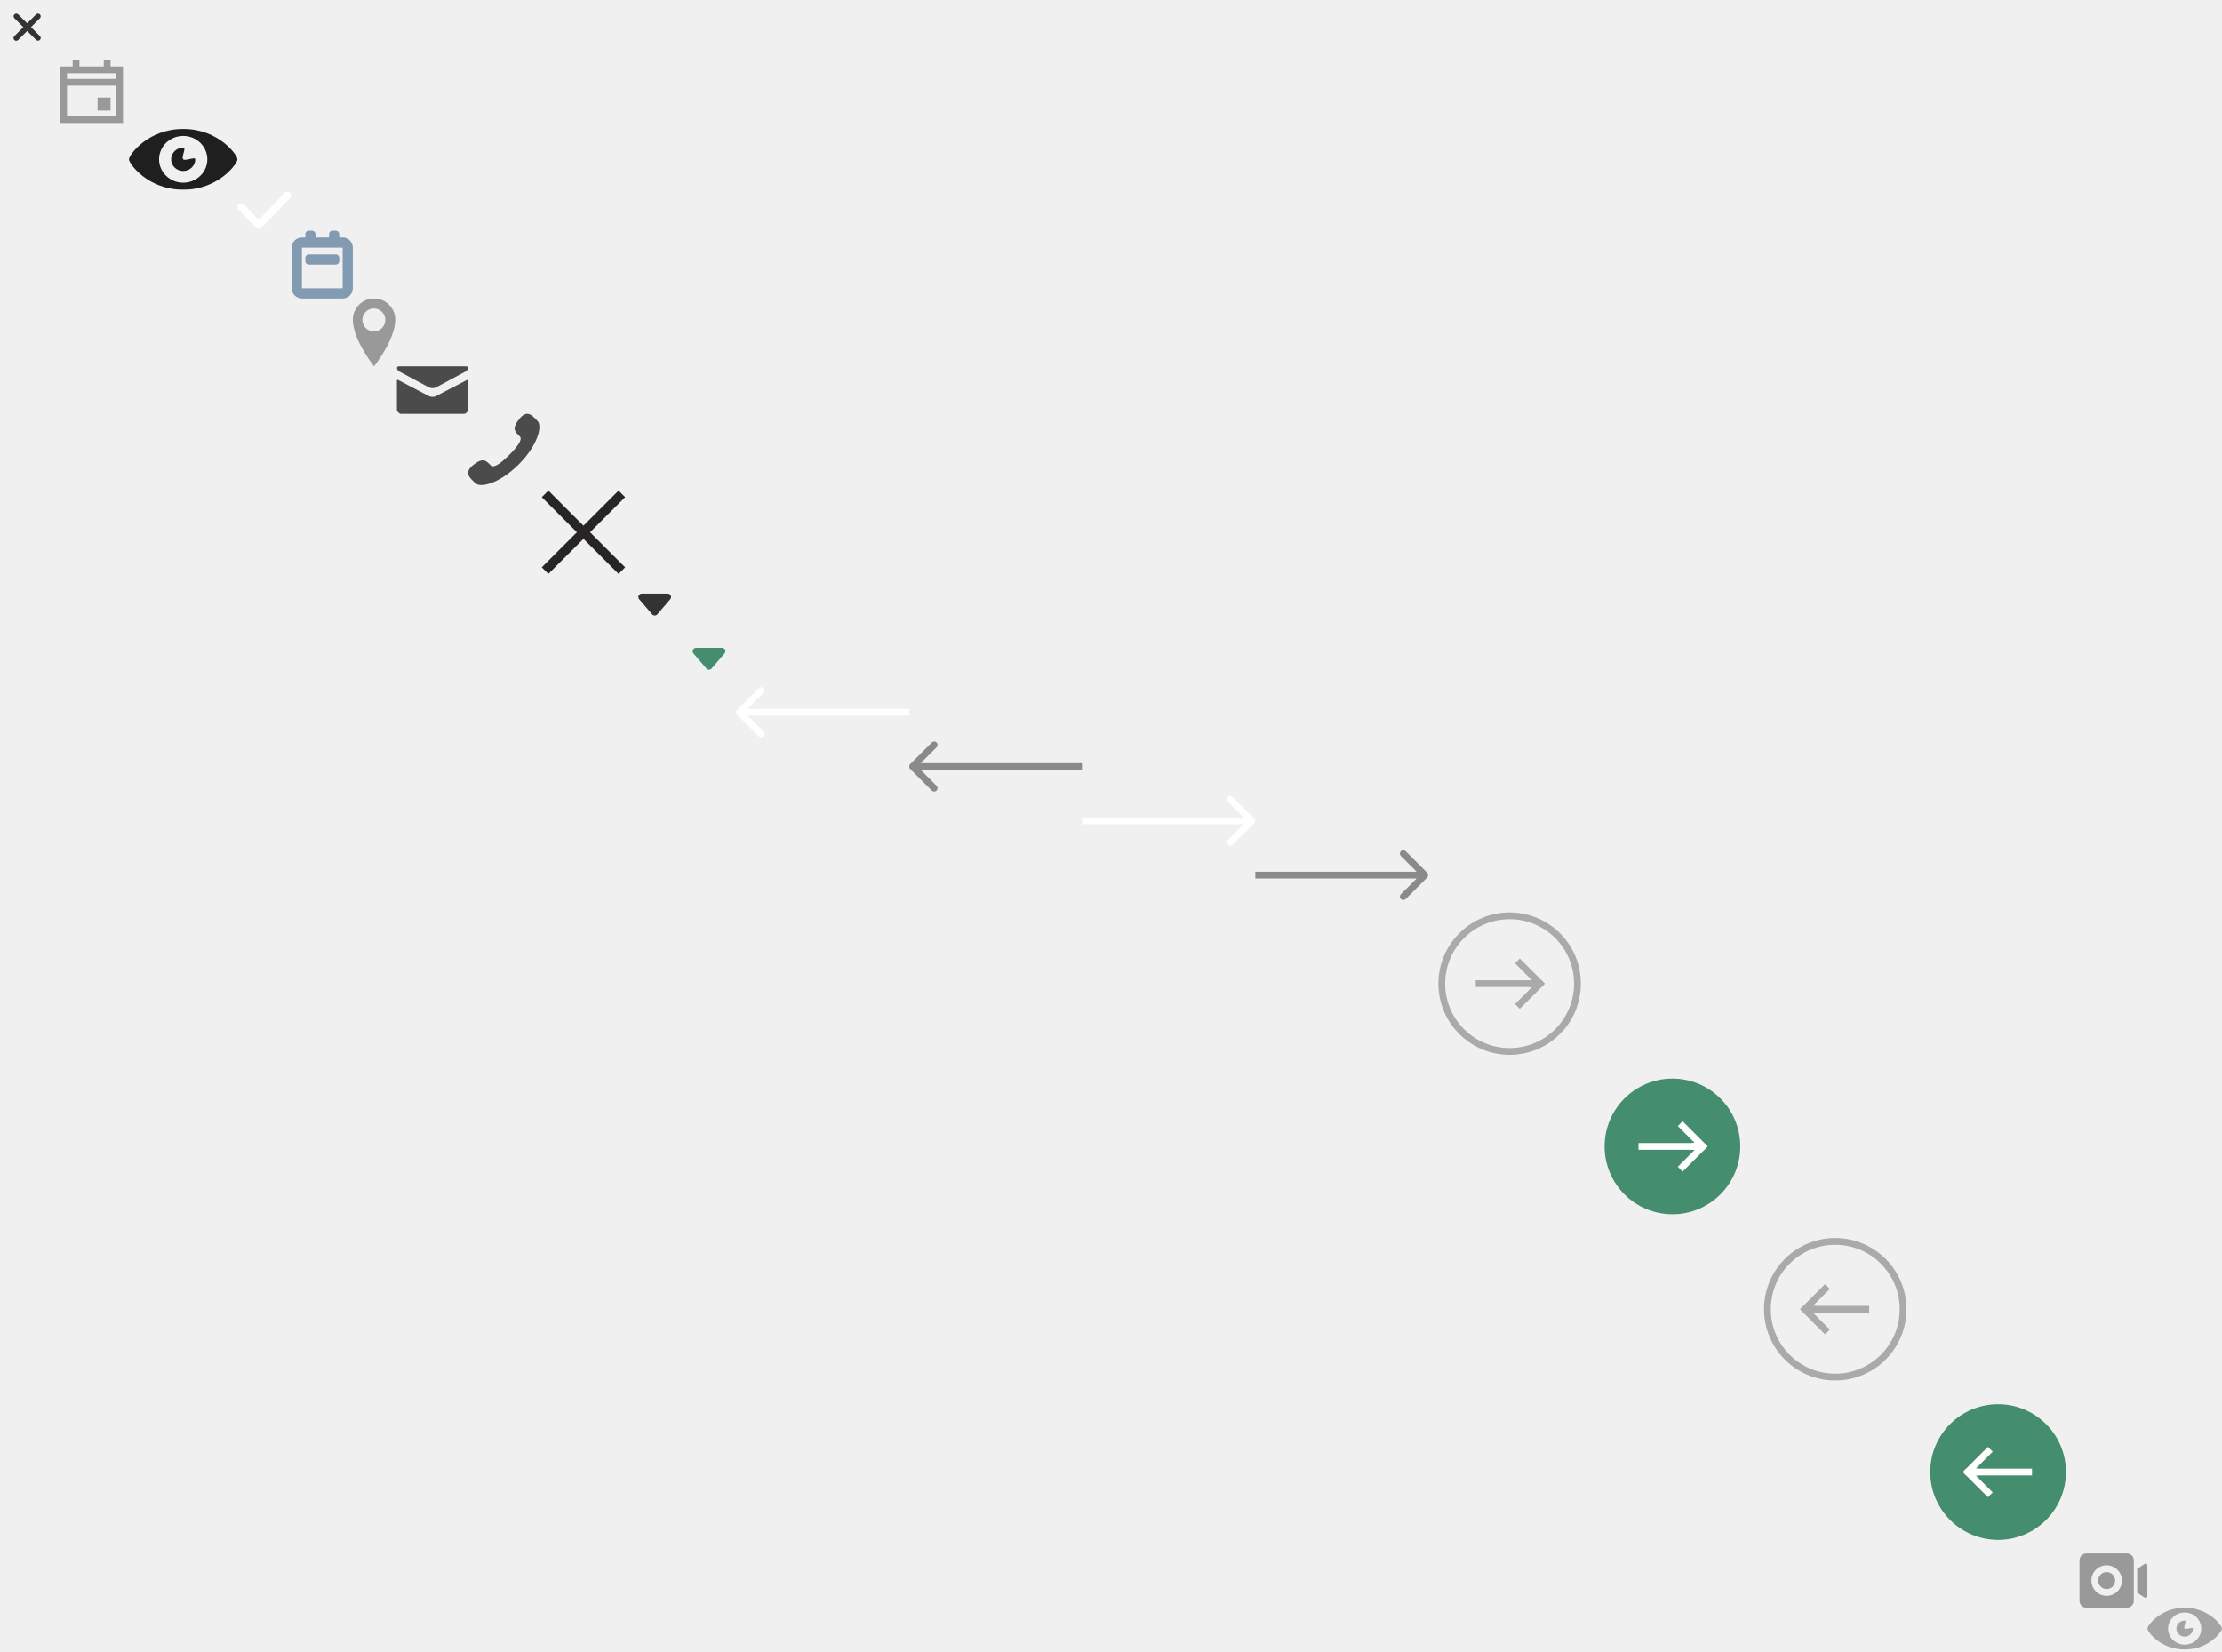
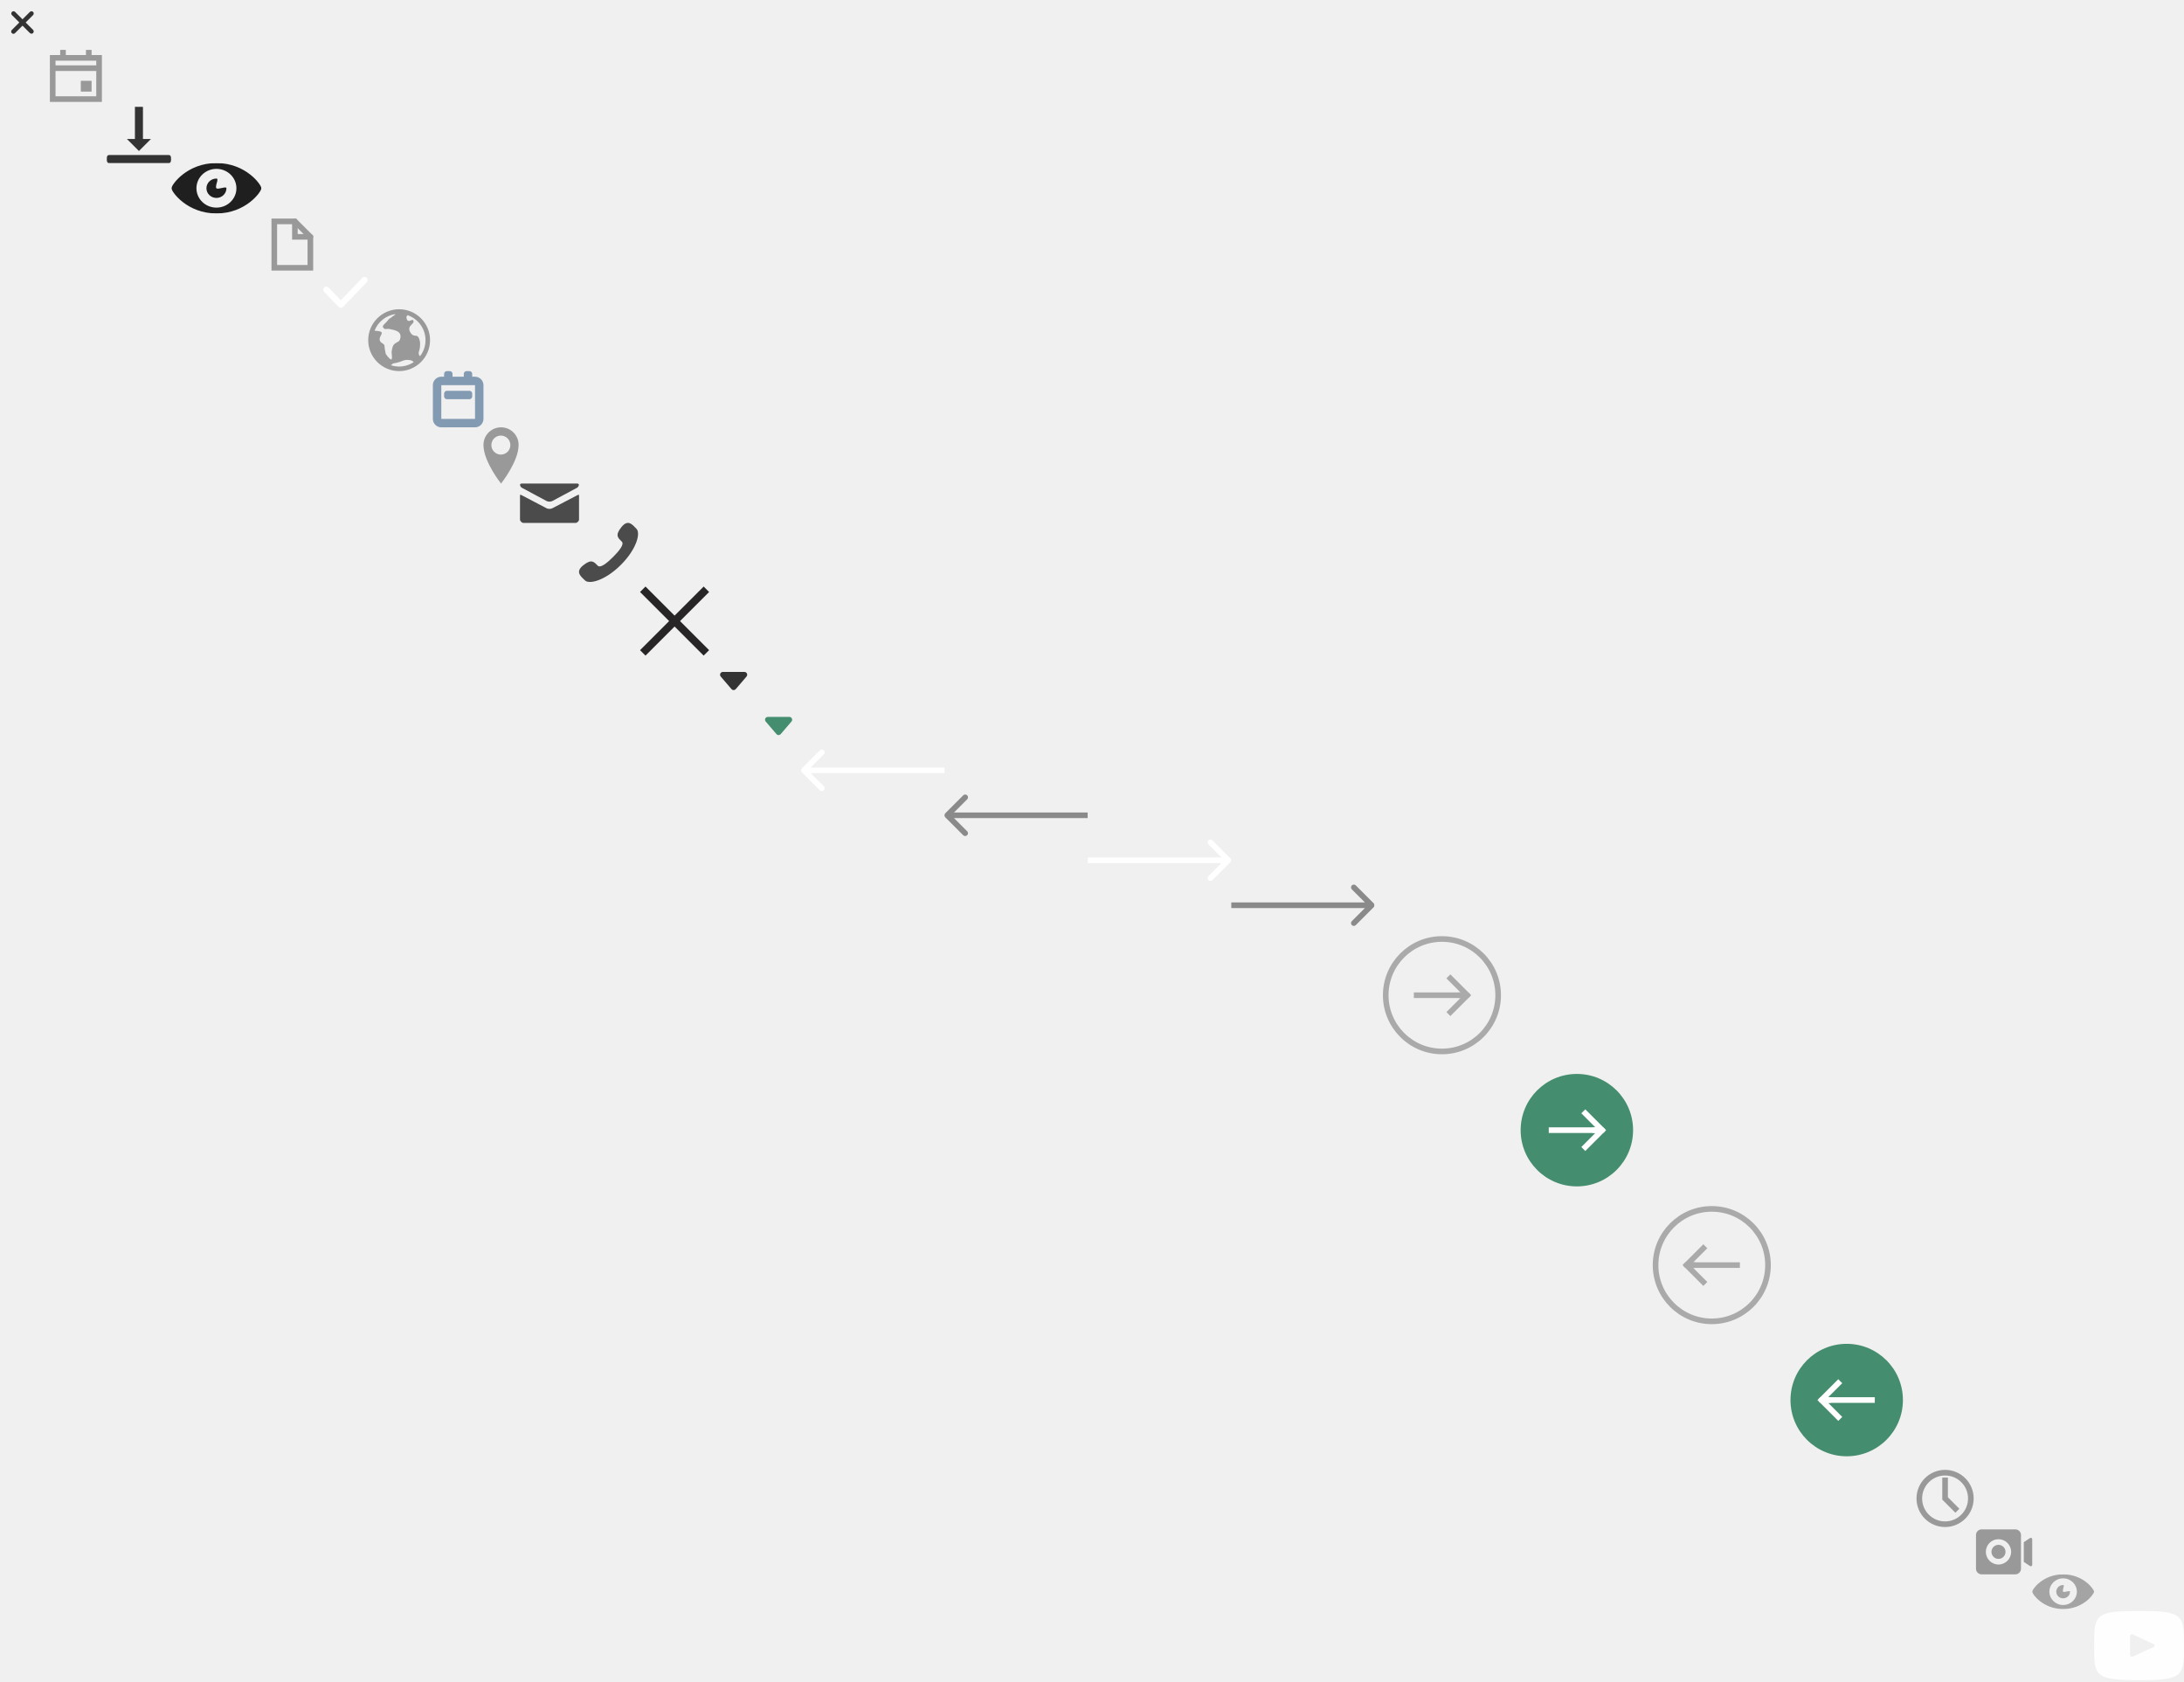
- <svg xmlns="http://www.w3.org/2000/svg" width="655" height="487" viewBox="0 0 655 487">
+ <svg xmlns="http://www.w3.org/2000/svg" width="777" height="598" viewBox="0 0 777 598">
  <svg width="16" height="16" fill="none" viewBox="0 0 16 16" id="cross">
    <path d="M11.766 4.234a.8.8 0 00-1.13 0L8.005 6.865 5.374 4.234a.799.799 0 00-1.13 1.13l2.631 2.631-2.631 2.631a.8.8 0 101.13 1.13l2.631-2.631 2.631 2.631a.799.799 0 001.13-1.13L9.135 7.995l2.631-2.631a.8.8 0 000-1.13z" fill="#333" />
  </svg>
  <svg width="22" height="22" fill="none" viewBox="0 0 22 22" id="date" x="16" y="16">
    <path d="M2.75 4.583h16.5V19.25H2.75V4.583zm16.5 3.667H2.75m3.667-3.667V2.75m9.167 1.833V2.75" stroke="#999" stroke-width="2" stroke-linecap="square" />
    <path d="M15.583 13.75H13.75v1.833h1.833V13.75z" stroke="#999" stroke-width="2" stroke-linecap="square" />
  </svg>
-   <svg width="32" height="18" fill="none" viewBox="0 0 32 18" id="eye" x="38" y="38">
+   <svg width="23" height="20" fill="none" viewBox="0 0 23 20" id="download" x="38" y="38">
+     <path d="M15.714 11.429h-2.857V0H10v11.429H7.143l4.286 4.285 4.285-4.285zM22 17.143H.857C.07 17.143 0 17.78 0 18.57 0 19.361.069 20 .857 20H22c.789 0 .857-.639.857-1.429s-.068-1.428-.857-1.428z" fill="#333" />
+   </svg>
+   <svg width="32" height="18" fill="none" viewBox="0 0 32 18" id="eye" x="61" y="58">
    <path opacity=".87" d="M16 0C5.502 0 0 7.731 0 8.96c0 1.226 5.502 8.96 16 8.96 10.496 0 16-7.734 16-8.96C32 7.731 26.496 0 16 0zm0 15.851c-3.928 0-7.112-3.085-7.112-6.891S12.072 2.066 16 2.066s7.11 3.088 7.11 6.894-3.182 6.891-7.11 6.891zm0-6.891c-.651-.715 1.06-3.446 0-3.446-1.965 0-3.557 1.544-3.557 3.446 0 1.902 1.592 3.446 3.557 3.446 1.963 0 3.557-1.544 3.557-3.446 0-.875-3.003.606-3.557 0z" fill="#000" />
  </svg>
-   <svg width="16" height="12" fill="none" viewBox="0 0 16 12" id="form-checkbox-tick" x="70" y="56">
+   <svg width="22" height="22" fill="none" viewBox="0 0 22 22" id="file" x="93" y="76">
+     <path d="M11.917 2.75v5.5h5.5" stroke="#999" stroke-width="2" stroke-linecap="round" />
+     <path d="M11.916 2.75l5.5 5.5v11H4.583V2.75h7.333z" stroke="#999" stroke-width="2" stroke-linecap="square" />
+   </svg>
+   <svg width="16" height="12" fill="none" viewBox="0 0 16 12" id="form-checkbox-tick" x="115" y="98">
    <path fill-rule="evenodd" clip-rule="evenodd" d="M15.461.806a1.1 1.1 0 01.033 1.555l-8.442 8.8a1.1 1.1 0 01-1.587 0L.306 5.785A1.1 1.1 0 011.894 4.26l4.365 4.55L13.906.839a1.1 1.1 0 011.555-.033z" fill="#fff" />
  </svg>
-   <svg width="18" height="20" fill="none" viewBox="0 0 18 20" id="input-date" x="86" y="68">
+   <svg width="23" height="22" fill="none" viewBox="0 0 23 22" id="global" x="131" y="110">
+     <path d="M11.001 0C4.934 0 0 4.935 0 11s4.934 11 11.001 11c6.065 0 11-4.935 11-11s-4.935-11-11-11zm9.382 11a9.341 9.341 0 01-1.943 5.706c-.344-.268-.71-.993-.366-1.745.348-.756.438-2.507.358-3.189-.076-.68-.43-2.32-1.391-2.336-.96-.014-1.62-.331-2.19-1.47-1.184-2.37 2.222-2.825 1.038-4.135-.33-.37-2.043 1.514-2.294-.996-.016-.18.155-.45.385-.729 3.717 1.249 6.403 4.763 6.403 8.894zM9.713 1.71c-.225.438-.818.616-1.178.945-.783.71-1.12.61-1.542 1.291-.425.68-1.796 1.66-1.796 2.153 0 .493.693 1.073 1.039.96.346-.114 1.259-.107 1.795.08.538.19 4.485.381 3.227 3.718-.399 1.06-2.146.882-2.612 2.639-.07.257-.311 1.359-.326 1.718-.029.557.394 2.656-.143 2.656-.54 0-1.992-1.878-1.992-2.218 0-.34-.376-1.533-.376-2.555 0-1.021-1.739-1.005-1.739-2.363 0-1.224.943-1.833.731-2.421-.207-.584-1.864-.604-2.555-.676a9.41 9.41 0 017.466-5.926zM8.048 19.904c.564-.298.622-.683 1.133-.702.584-.027 1.06-.228 1.718-.374.585-.127 1.63-.72 2.55-.796.778-.063 2.31.04 2.722.79a9.347 9.347 0 01-8.123 1.083z" fill="#999" />
+   </svg>
+   <svg width="18" height="20" fill="none" viewBox="0 0 18 20" id="input-date" x="154" y="132">
    <path fill-rule="evenodd" clip-rule="evenodd" d="M12 0a1 1 0 00-1 1v1H7V1a1 1 0 00-1-1H5a1 1 0 00-1 1v1H3a3 3 0 00-3 3v12a3 3 0 003 3h12a3 3 0 003-3V5a3 3 0 00-3-3h-1V1a1 1 0 00-1-1h-1zM3 5h12v12H3V5zm1 4a1 1 0 001 1h8a1 1 0 001-1V8a1 1 0 00-1-1H5a1 1 0 00-1 1v1z" fill="#829AB2" />
  </svg>
-   <svg width="13" height="20" fill="none" viewBox="0 0 13 20" id="location" x="104" y="88">
+   <svg width="13" height="20" fill="none" viewBox="0 0 13 20" id="location" x="172" y="152">
    <path d="M6.254 0A6.243 6.243 0 000 6.241C0 12.213 6.254 20 6.254 20s6.254-7.789 6.254-13.759C12.508 2.79 9.708 0 6.254 0zm0 9.695a3.377 3.377 0 11-.001-6.753 3.377 3.377 0 010 6.753z" fill="#999" />
  </svg>
-   <svg width="21" height="14" fill="none" viewBox="0 0 21 14" id="mail" x="117" y="108">
+   <svg width="21" height="14" fill="none" viewBox="0 0 21 14" id="mail" x="185" y="172">
    <path d="M.67 1.5l8.75 4.7c.294.158.674.233 1.057.233.382 0 .763-.075 1.057-.232.294-.158 8.18-4.395 8.75-4.7.57-.307 1.11-1.501.063-1.501H.607C-.438 0 .1 1.194.67 1.5zm19.878 2.57c-.647.338-8.618 4.491-9.014 4.699-.397.207-.675.232-1.057.232-.383 0-.66-.025-1.057-.232-.397-.208-8.322-4.362-8.97-4.7-.455-.238-.45.041-.45.256v8.508C0 13.323.66 14 1.167 14h18.666C20.34 14 21 13.323 21 12.833V4.326c0-.215.005-.493-.451-.255z" fill="rgba(51, 51, 51, 0.87)" />
  </svg>
-   <svg width="21" height="22" fill="none" viewBox="0 0 21 22" id="phone" x="138" y="122">
+   <svg width="21" height="22" fill="none" viewBox="0 0 21 22" id="phone" x="206" y="186">
    <path d="M12.116 12.117c-2.078 2.076-4.486 4.064-5.438 3.112-1.361-1.361-2.202-2.548-5.206-.133-3.002 2.413-.696 4.022.624 5.34 1.523 1.523 7.2.082 12.811-5.528 5.61-5.612 7.048-11.289 5.524-12.812-1.32-1.32-2.921-3.626-5.335-.623-2.414 3.002-1.228 3.843.136 5.205.948.952-1.039 3.36-3.116 5.439z" fill="rgba(51, 51, 51, 0.87)" />
  </svg>
-   <svg width="26" height="26" fill="none" viewBox="0 0 26 26" id="popup-close" x="159" y="144">
+   <svg width="26" height="26" fill="none" viewBox="0 0 26 26" id="popup-close" x="227" y="208">
    <path d="M25.276 23.26L2.648.633l-1.94 1.94L23.337 25.2l1.94-1.94z" fill="#272526" />
    <path d="M23.338.632L.711 23.26l1.94 1.94L25.278 2.572l-1.94-1.94z" fill="#272526" />
  </svg>
-   <svg width="16" height="16" fill="none" viewBox="0 0 16 16" id="select2-arrow" x="185" y="170">
+   <svg width="16" height="16" fill="none" viewBox="0 0 16 16" id="select2-arrow" x="253" y="234">
    <path d="M3.415 6.65l3.825 4.464a1 1 0 001.519 0l3.826-4.463A1 1 0 0011.825 5H4.174a1 1 0 00-.76 1.65z" fill="#333" />
  </svg>
-   <svg width="16" height="16" fill="none" viewBox="0 0 16 16" id="select2-arrow-active" x="201" y="186">
+   <svg width="16" height="16" fill="none" viewBox="0 0 16 16" id="select2-arrow-active" x="269" y="250">
    <path d="M3.415 6.65l3.825 4.464a1 1 0 001.519 0l3.826-4.463A1 1 0 0011.825 5H4.174a1 1 0 00-.76 1.65z" fill="#448D6E" />
  </svg>
-   <svg width="51" height="16" fill="none" viewBox="0 0 51 16" id="slick-left" x="217" y="202">
+   <svg width="51" height="16" fill="none" viewBox="0 0 51 16" id="slick-left" x="285" y="266">
    <path d="M.293 8.707a1 1 0 010-1.414L6.657.929A1 1 0 118.07 2.343L2.414 8l5.657 5.657a1 1 0 11-1.414 1.414L.293 8.707zM51 9H1V7h50v2z" fill="#fff" />
  </svg>
-   <svg width="51" height="16" fill="none" viewBox="0 0 51 16" id="slick-left-dark" x="268" y="218">
+   <svg width="51" height="16" fill="none" viewBox="0 0 51 16" id="slick-left-dark" x="336" y="282">
    <path opacity=".54" d="M.293 8.707a1 1 0 010-1.414L6.657.929A1 1 0 118.07 2.343L2.414 8l5.657 5.657a1 1 0 11-1.414 1.414L.293 8.707zM51 9H1V7h50v2z" fill="#333" />
  </svg>
-   <svg width="51" height="16" fill="none" viewBox="0 0 51 16" id="slick-right" x="319" y="234">
+   <svg width="51" height="16" fill="none" viewBox="0 0 51 16" id="slick-right" x="387" y="298">
    <path d="M50.707 8.707a1 1 0 000-1.414L44.343.929a1 1 0 10-1.414 1.414L48.586 8l-5.657 5.657a1 1 0 001.414 1.414l6.364-6.364zM0 9h50V7H0v2z" fill="#fff" />
  </svg>
-   <svg width="51" height="16" fill="none" viewBox="0 0 51 16" id="slick-right-dark" x="370" y="250">
+   <svg width="51" height="16" fill="none" viewBox="0 0 51 16" id="slick-right-dark" x="438" y="314">
    <path opacity=".54" d="M50.707 8.707a1 1 0 000-1.414L44.343.929a1 1 0 00-1.414 1.414L48.586 8l-5.657 5.657a1 1 0 001.414 1.414l6.364-6.364zM0 9h50V7H0v2z" fill="#333" />
  </svg>
-   <svg width="48" height="48" fill="none" viewBox="0 0 48 48" id="slider-next" x="421" y="266">
+   <svg width="48" height="48" fill="none" viewBox="0 0 48 48" id="slider-next" x="489" y="330">
    <path d="M27 18l6 6-6 6m-12-6h15" stroke="#ABAAAA" stroke-width="2" stroke-linecap="square" />
    <path d="M33 24h-3" stroke="#ABAAAA" stroke-width="2" stroke-linecap="round" />
    <path d="M24 44c11.046 0 20-8.954 20-20S35.046 4 24 4 4 12.954 4 24s8.954 20 20 20z" stroke="#ABAAAA" stroke-width="2" stroke-linecap="square" />
  </svg>
-   <svg width="48" height="48" fill="none" viewBox="0 0 48 48" id="slider-next-primary" x="469" y="314">
+   <svg width="48" height="48" fill="none" viewBox="0 0 48 48" id="slider-next-primary" x="537" y="378">
    <path d="M24 44c11.046 0 20-8.954 20-20S35.046 4 24 4 4 12.954 4 24s8.954 20 20 20z" fill="#448D6E" />
    <path d="M27 18l6 6-6 6m-12-6h15" stroke="#fff" stroke-width="2" stroke-linecap="square" />
    <path d="M33 24h-3" stroke="#fff" stroke-width="2" stroke-linecap="round" />
  </svg>
-   <svg width="48" height="48" fill="none" viewBox="0 0 48 48" id="slider-prev" x="517" y="362">
+   <svg width="48" height="48" fill="none" viewBox="0 0 48 48" id="slider-prev" x="585" y="426">
    <path d="M21 18l-6 6 6 6m12-6H18" stroke="#ABAAAA" stroke-width="2" stroke-linecap="square" />
    <path d="M15 24h3" stroke="#ABAAAA" stroke-width="2" stroke-linecap="round" />
    <path d="M24 44C12.954 44 4 35.046 4 24S12.954 4 24 4s20 8.954 20 20-8.954 20-20 20z" stroke="#ABAAAA" stroke-width="2" stroke-linecap="square" />
  </svg>
-   <svg width="48" height="48" fill="none" viewBox="0 0 48 48" id="slider-prev-primary" x="565" y="410">
+   <svg width="48" height="48" fill="none" viewBox="0 0 48 48" id="slider-prev-primary" x="633" y="474">
    <path d="M24 44C12.954 44 4 35.046 4 24S12.954 4 24 4s20 8.954 20 20-8.954 20-20 20z" fill="#448D6E" />
    <path d="M21 18l-6 6 6 6m12-6H18" stroke="#fff" stroke-width="2" stroke-linecap="square" />
    <path d="M15 24h3" stroke="#fff" stroke-width="2" stroke-linecap="round" />
  </svg>
-   <svg width="20" height="16" fill="none" viewBox="0 0 20 16" id="video" x="613" y="458">
+   <svg width="22" height="22" fill="none" viewBox="0 0 22 22" id="time" x="681" y="522">
+     <path d="M11 20.167a9.167 9.167 0 100-18.334 9.167 9.167 0 000 18.334z" stroke="#999" stroke-width="2" stroke-linecap="square" />
+     <path d="M11 4.583V11l3.667 3.667" stroke="#999" stroke-width="2" stroke-linecap="square" />
+   </svg>
+   <svg width="20" height="16" fill="none" viewBox="0 0 20 16" id="video" x="703" y="544">
    <path d="M10.5 8a2.5 2.5 0 11-5.001-.001A2.5 2.5 0 0110.5 8zM16 2v12c0 1.1-.9 2-2 2H2c-1.1 0-2-.9-2-2V2C0 .9.9 0 2 0h12c1.1 0 2 .9 2 2zm-3.5 6a4.5 4.5 0 10-9 0 4.5 4.5 0 009 0zm6.715-4.914L17 4.562v7l2.215 1.477a.505.505 0 00.785-.42V3.506a.505.505 0 00-.785-.42z" fill="#999" />
  </svg>
-   <svg width="22" height="13" fill="none" viewBox="0 0 22 13" id="views" x="633" y="474">
+   <svg width="22" height="13" fill="none" viewBox="0 0 22 13" id="views" x="723" y="560">
    <path opacity=".87" d="M11 0C3.783 0 0 5.315 0 6.16c0 .843 3.783 6.16 11 6.16 7.216 0 11-5.317 11-6.16C22 5.315 18.216 0 11 0zm0 10.898c-2.7 0-4.89-2.121-4.89-4.738 0-2.617 2.19-4.74 4.89-4.74 2.7 0 4.888 2.123 4.888 4.74S13.7 10.898 11 10.898zm0-4.738c-.448-.492.73-2.37 0-2.37-1.35 0-2.445 1.062-2.445 2.37S9.649 8.53 11 8.53c1.35 0 2.445-1.062 2.445-2.37 0-.602-2.064.417-2.445 0z" fill="#999" />
  </svg>
+   <svg width="32" height="25" fill="none" viewBox="0 0 32 25" id="youtube" x="745" y="573">
+     <path d="M16 0C.275 0 0 1.398 0 12.32s.275 12.32 16 12.32 16-1.398 16-12.32S31.725 0 16 0zm5.128 12.854l-7.184 3.354c-.629.291-1.144-.035-1.144-.73V9.162c0-.693.515-1.021 1.144-.73l7.184 3.354c.629.294.629.774 0 1.068z" fill="#fff" opacity=".9" />
+   </svg>
</svg>
